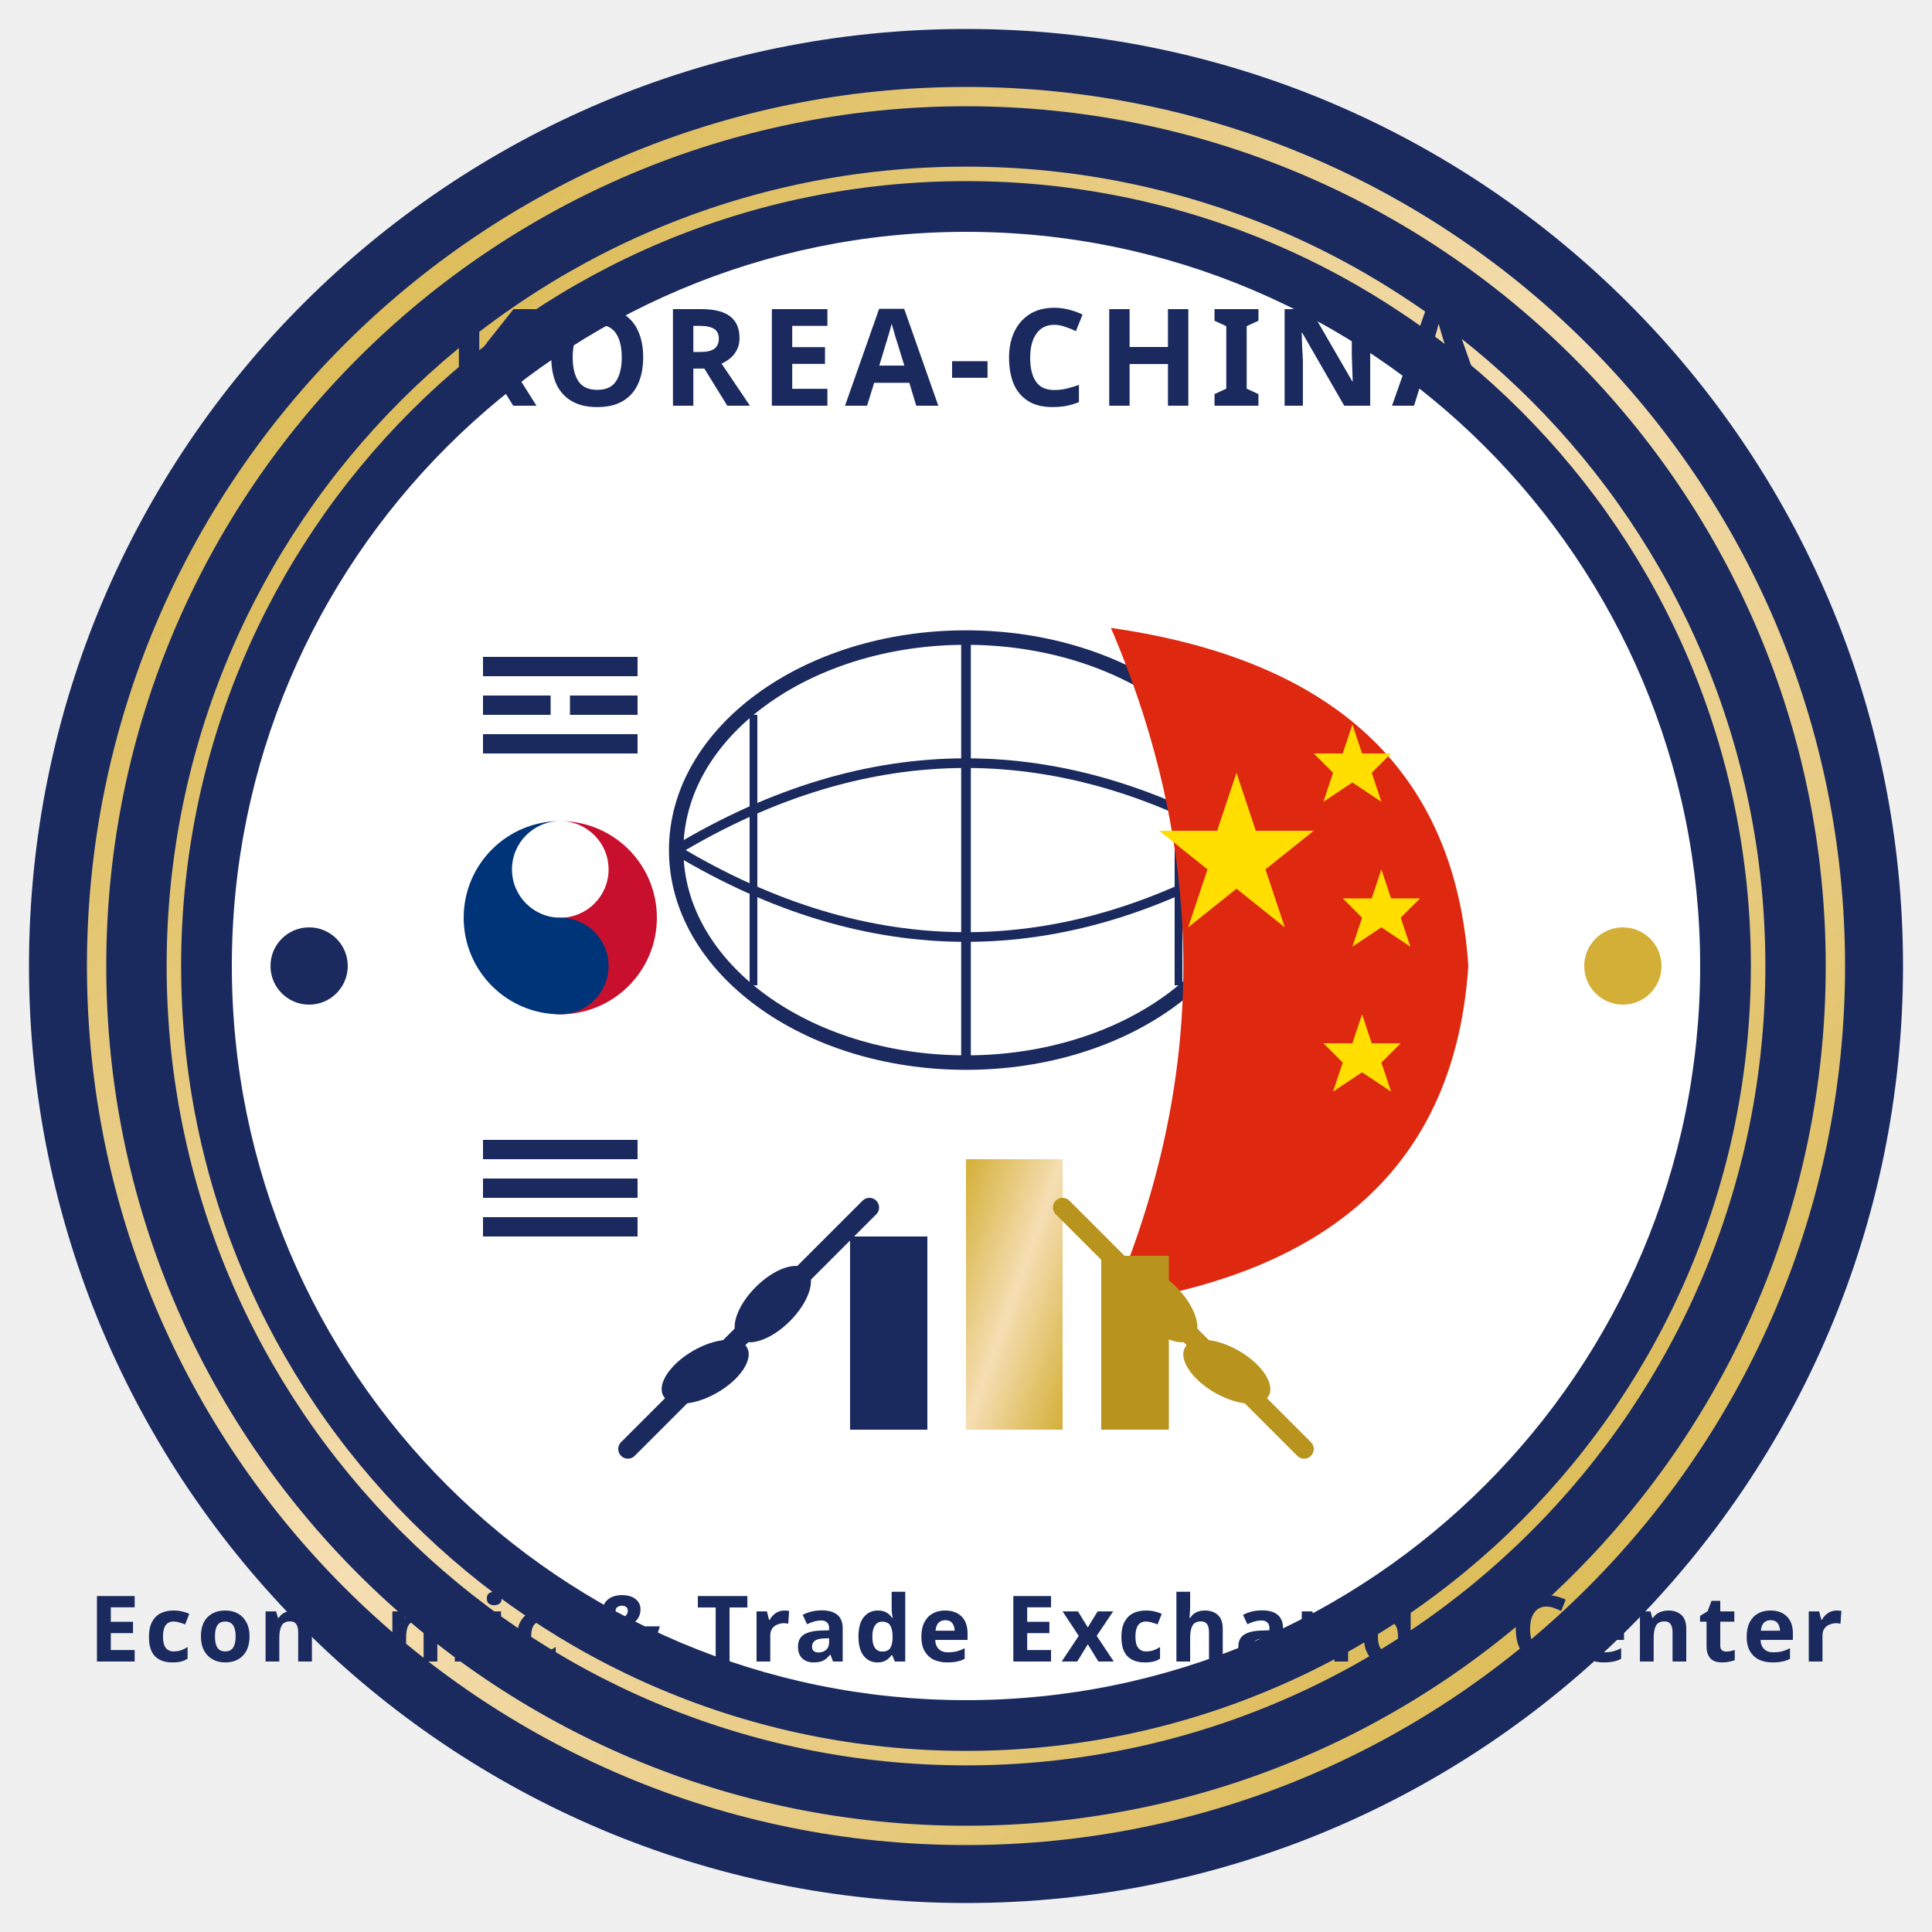
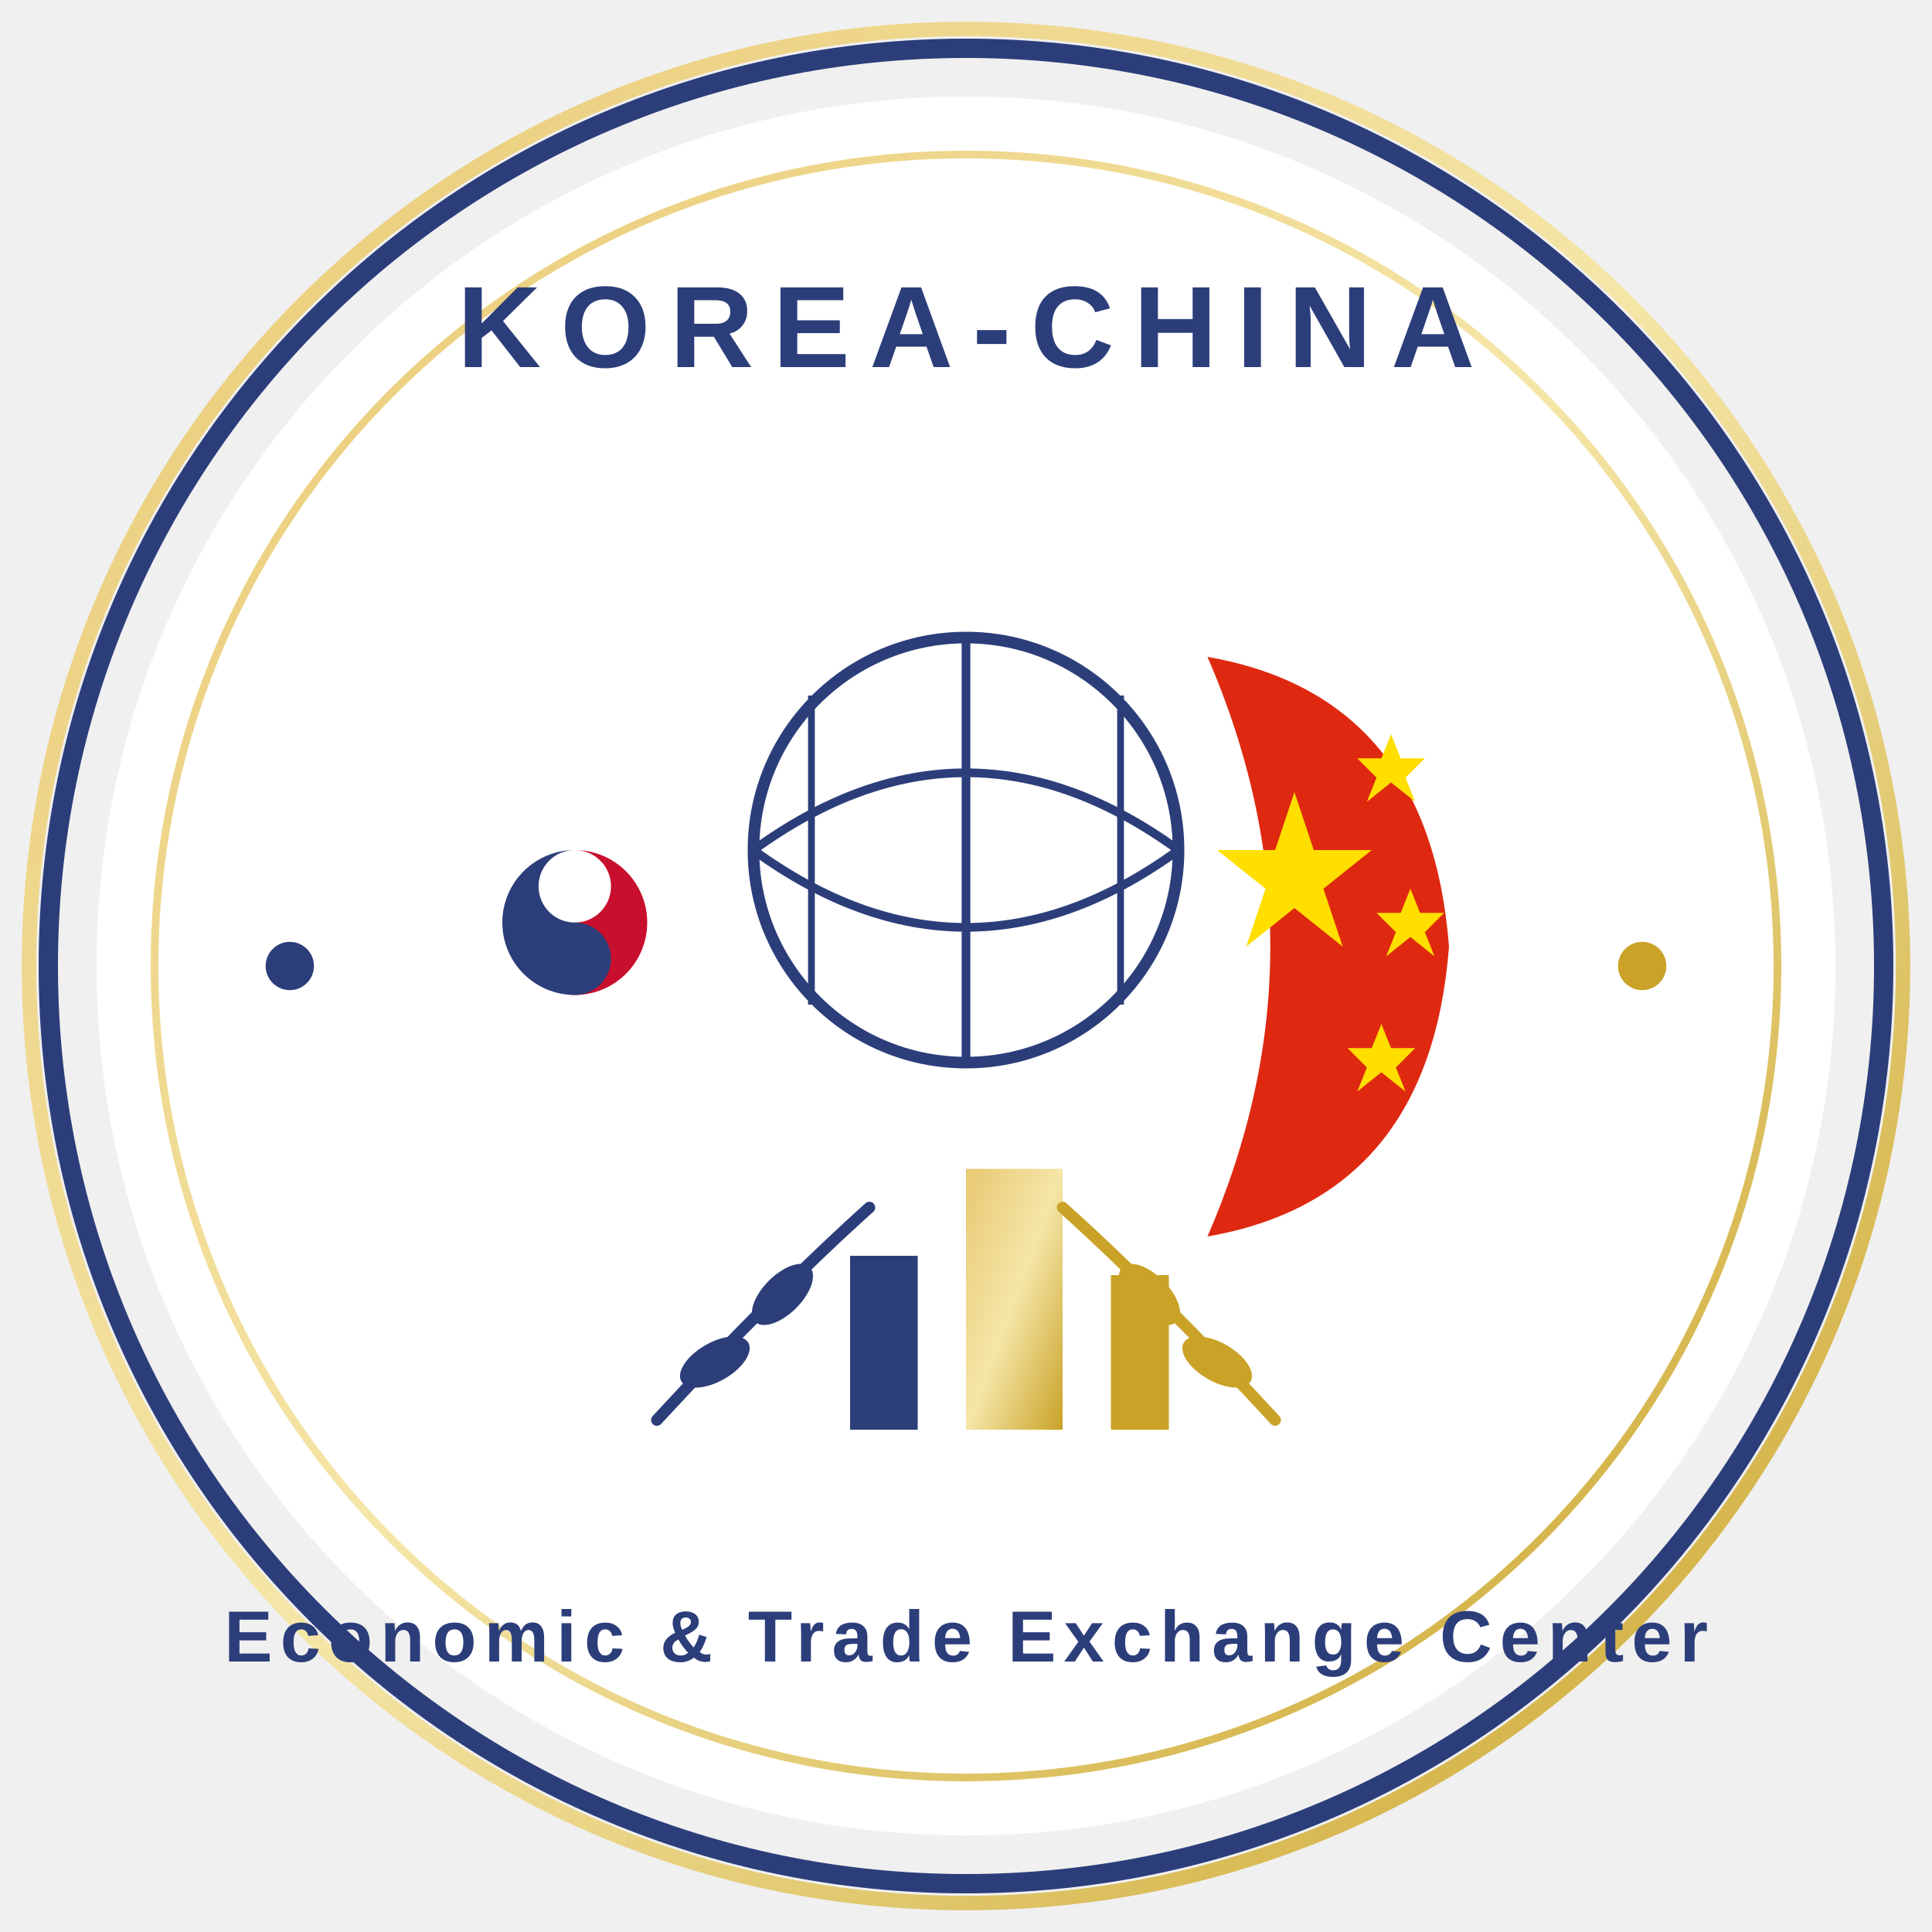
<svg xmlns="http://www.w3.org/2000/svg" viewBox="0 0 200 200" width="200" height="200">
  <defs>
    <linearGradient id="goldGrad" x1="0%" y1="0%" x2="100%" y2="100%">
-       <stop offset="0%" style="stop-color:#D4AF37" />
-       <stop offset="50%" style="stop-color:#F5DEB3" />
-       <stop offset="100%" style="stop-color:#D4AF37" />
+       <stop offset="0%" style="stop-color:#E8C872" />
+       <stop offset="50%" style="stop-color:#F5E6A8" />
+       <stop offset="100%" style="stop-color:#C9A227" />
+     </linearGradient>
+     <linearGradient id="blueGrad" x1="0%" y1="0%" x2="100%" y2="100%">
+       <stop offset="0%" style="stop-color:#2c3e7a" />
+       <stop offset="100%" style="stop-color:#1a2a5e" />
    </linearGradient>
  </defs>
-   <circle cx="100" cy="100" r="96" fill="#1a2a5e" stroke="#1a2a5e" stroke-width="2" />
-   <circle cx="100" cy="100" r="90" fill="none" stroke="url(#goldGrad)" stroke-width="2" />
-   <circle cx="100" cy="100" r="82" fill="none" stroke="url(#goldGrad)" stroke-width="1.5" />
-   <circle cx="100" cy="100" r="76" fill="#ffffff" />
-   <text x="100" y="42" text-anchor="middle" font-family="'Noto Sans SC', sans-serif" font-size="14" font-weight="800" fill="#1a2a5e" letter-spacing="1">KOREA-CHINA</text>
-   <text x="100" y="172" text-anchor="middle" font-family="'Noto Sans SC', sans-serif" font-size="9.5" font-weight="600" fill="#1a2a5e" letter-spacing="0.5">Economic &amp; Trade Exchange Center</text>
-   <ellipse cx="100" cy="88" rx="30" ry="22" fill="none" stroke="#1a2a5e" stroke-width="1.5" />
-   <path d="M70 88 Q100 70 130 88" fill="none" stroke="#1a2a5e" stroke-width="1" />
-   <path d="M70 88 Q100 106 130 88" fill="none" stroke="#1a2a5e" stroke-width="1" />
-   <line x1="100" y1="66" x2="100" y2="110" stroke="#1a2a5e" stroke-width="1" />
-   <line x1="78" y1="74" x2="78" y2="102" stroke="#1a2a5e" stroke-width="0.8" />
-   <line x1="122" y1="74" x2="122" y2="102" stroke="#1a2a5e" stroke-width="0.8" />
-   <circle cx="58" cy="95" r="10" fill="none" />
-   <path d="M58 85 A10 10 0 0 1 58 105 A5 5 0 0 1 58 95 A5 5 0 0 0 58 85" fill="#c8102e" />
-   <path d="M58 85 A10 10 0 0 0 58 105 A5 5 0 0 0 58 95 A5 5 0 0 1 58 85" fill="#003478" />
-   <g transform="translate(50, 68)">
-     <rect x="0" y="0" width="16" height="2" fill="#1a2a5e" />
-     <rect x="0" y="4" width="7" height="2" fill="#1a2a5e" />
-     <rect x="9" y="4" width="7" height="2" fill="#1a2a5e" />
-     <rect x="0" y="8" width="16" height="2" fill="#1a2a5e" />
+   <circle cx="100" cy="100" r="97" fill="none" stroke="url(#goldGrad)" stroke-width="1.5" />
+   <circle cx="100" cy="100" r="95" fill="none" stroke="#2c3e7a" stroke-width="2" />
+   <circle cx="100" cy="100" r="90" fill="#ffffff" />
+   <circle cx="100" cy="100" r="84" fill="none" stroke="url(#goldGrad)" stroke-width="0.8" />
+   <text x="100" y="38" text-anchor="middle" font-family="Arial, sans-serif" font-size="12" font-weight="700" fill="#2c3e7a" letter-spacing="2">KOREA-CHINA</text>
+   <text x="100" y="172" text-anchor="middle" font-family="Arial, sans-serif" font-size="7.5" font-weight="600" fill="#2c3e7a" letter-spacing="0.8">Economic &amp; Trade Exchange Center</text>
+   <circle cx="100" cy="88" r="22" fill="none" stroke="#2c3e7a" stroke-width="1.2" />
+   <path d="M78 88 Q100 72 122 88" fill="none" stroke="#2c3e7a" stroke-width="0.9" />
+   <path d="M78 88 Q100 104 122 88" fill="none" stroke="#2c3e7a" stroke-width="0.9" />
+   <line x1="100" y1="66" x2="100" y2="110" stroke="#2c3e7a" stroke-width="0.9" />
+   <line x1="84" y1="72" x2="84" y2="104" stroke="#2c3e7a" stroke-width="0.7" />
+   <line x1="116" y1="72" x2="116" y2="104" stroke="#2c3e7a" stroke-width="0.7" />
+   <g transform="translate(52, 88) scale(0.75)">
+     <path d="M10 0 A10 10 0 0 1 10 20 A5 5 0 0 1 10 10 A5 5 0 0 0 10 0" fill="#c8102e" />
+     <path d="M10 0 A10 10 0 0 0 10 20 A5 5 0 0 0 10 10 A5 5 0 0 1 10 0" fill="#2c3e7a" />
  </g>
-   <g transform="translate(50, 118)">
-     <rect x="0" y="0" width="16" height="2" fill="#1a2a5e" />
-     <rect x="0" y="4" width="16" height="2" fill="#1a2a5e" />
-     <rect x="0" y="8" width="16" height="2" fill="#1a2a5e" />
+   <path d="M125 68 Q148 72 150 98 Q148 124 125 128 Q138 98 125 68" fill="#de2910" />
+   <polygon points="134,82 136,88 142,88 137,92 139,98 134,94 129,98 131,92 126,88 132,88" fill="#ffde00" />
+   <polygon points="144,76 145,78.5 147.5,78.5 145.5,80.5 146.5,83 144,81 141.5,83 142.5,80.5 140.5,78.5 143,78.5" fill="#ffde00" />
+   <polygon points="146,92 147,94.5 149.5,94.5 147.5,96.5 148.5,99 146,97 143.5,99 144.5,96.5 142.5,94.5 145,94.5" fill="#ffde00" />
+   <polygon points="143,106 144,108.5 146.5,108.5 144.5,110.5 145.5,113 143,111 140.5,113 141.5,110.5 139.5,108.5 142,108.5" fill="#ffde00" />
+   <g transform="translate(80, 115)">
+     <rect x="8" y="15" width="7" height="18" fill="#2c3e7a" />
+     <rect x="20" y="6" width="10" height="27" fill="url(#goldGrad)" />
+     <rect x="35" y="17" width="6" height="16" fill="#C9A227" />
  </g>
-   <path d="M115 65 Q150 70 152 100 Q150 130 115 135 Q130 100 115 65" fill="#de2910" />
-   <polygon points="128,80 130,86 136,86 131,90 133,96 128,92 123,96 125,90 120,86 126,86" fill="#ffde00" />
-   <polygon points="140,75 141,78 144,78 142,80 143,83 140,81 137,83 138,80 136,78 139,78" fill="#ffde00" />
-   <polygon points="143,90 144,93 147,93 145,95 146,98 143,96 140,98 141,95 139,93 142,93" fill="#ffde00" />
-   <polygon points="141,105 142,108 145,108 143,110 144,113 141,111 138,113 139,110 137,108 140,108" fill="#ffde00" />
-   <g transform="translate(78, 110)">
-     <rect x="10" y="18" width="8" height="20" fill="#1a2a5e" />
-     <rect x="22" y="10" width="10" height="28" fill="url(#goldGrad)" />
-     <rect x="36" y="20" width="7" height="18" fill="#b8941f" />
+   <g transform="translate(68, 122)">
+     <path d="M0 25 Q12 12 22 3" fill="none" stroke="#2c3e7a" stroke-width="1.2" stroke-linecap="round" />
+     <ellipse cx="6" cy="19" rx="4" ry="2" fill="#2c3e7a" transform="rotate(-30 6 19)" />
+     <ellipse cx="13" cy="12" rx="4" ry="2" fill="#2c3e7a" transform="rotate(-45 13 12)" />
  </g>
-   <g transform="translate(65, 120)">
-     <path d="M0 30 Q15 15 25 5" fill="none" stroke="#1a2a5e" stroke-width="2" stroke-linecap="round" />
-     <ellipse cx="8" cy="22" rx="5" ry="2.5" fill="#1a2a5e" transform="rotate(-30 8 22)" />
-     <ellipse cx="15" cy="15" rx="5" ry="2.5" fill="#1a2a5e" transform="rotate(-45 15 15)" />
+   <g transform="translate(132, 122) scale(-1, 1)">
+     <path d="M0 25 Q12 12 22 3" fill="none" stroke="#C9A227" stroke-width="1.2" stroke-linecap="round" />
+     <ellipse cx="6" cy="19" rx="4" ry="2" fill="#C9A227" transform="rotate(-30 6 19)" />
+     <ellipse cx="13" cy="12" rx="4" ry="2" fill="#C9A227" transform="rotate(-45 13 12)" />
  </g>
-   <g transform="translate(135, 120) scale(-1, 1)">
-     <path d="M0 30 Q15 15 25 5" fill="none" stroke="#b8941f" stroke-width="2" stroke-linecap="round" />
-     <ellipse cx="8" cy="22" rx="5" ry="2.5" fill="#b8941f" transform="rotate(-30 8 22)" />
-     <ellipse cx="15" cy="15" rx="5" ry="2.5" fill="#b8941f" transform="rotate(-45 15 15)" />
-   </g>
-   <circle cx="32" cy="100" r="4" fill="#1a2a5e" />
-   <circle cx="168" cy="100" r="4" fill="#D4AF37" />
+   <circle cx="30" cy="100" r="2.5" fill="#2c3e7a" />
+   <circle cx="170" cy="100" r="2.5" fill="#C9A227" />
</svg>
